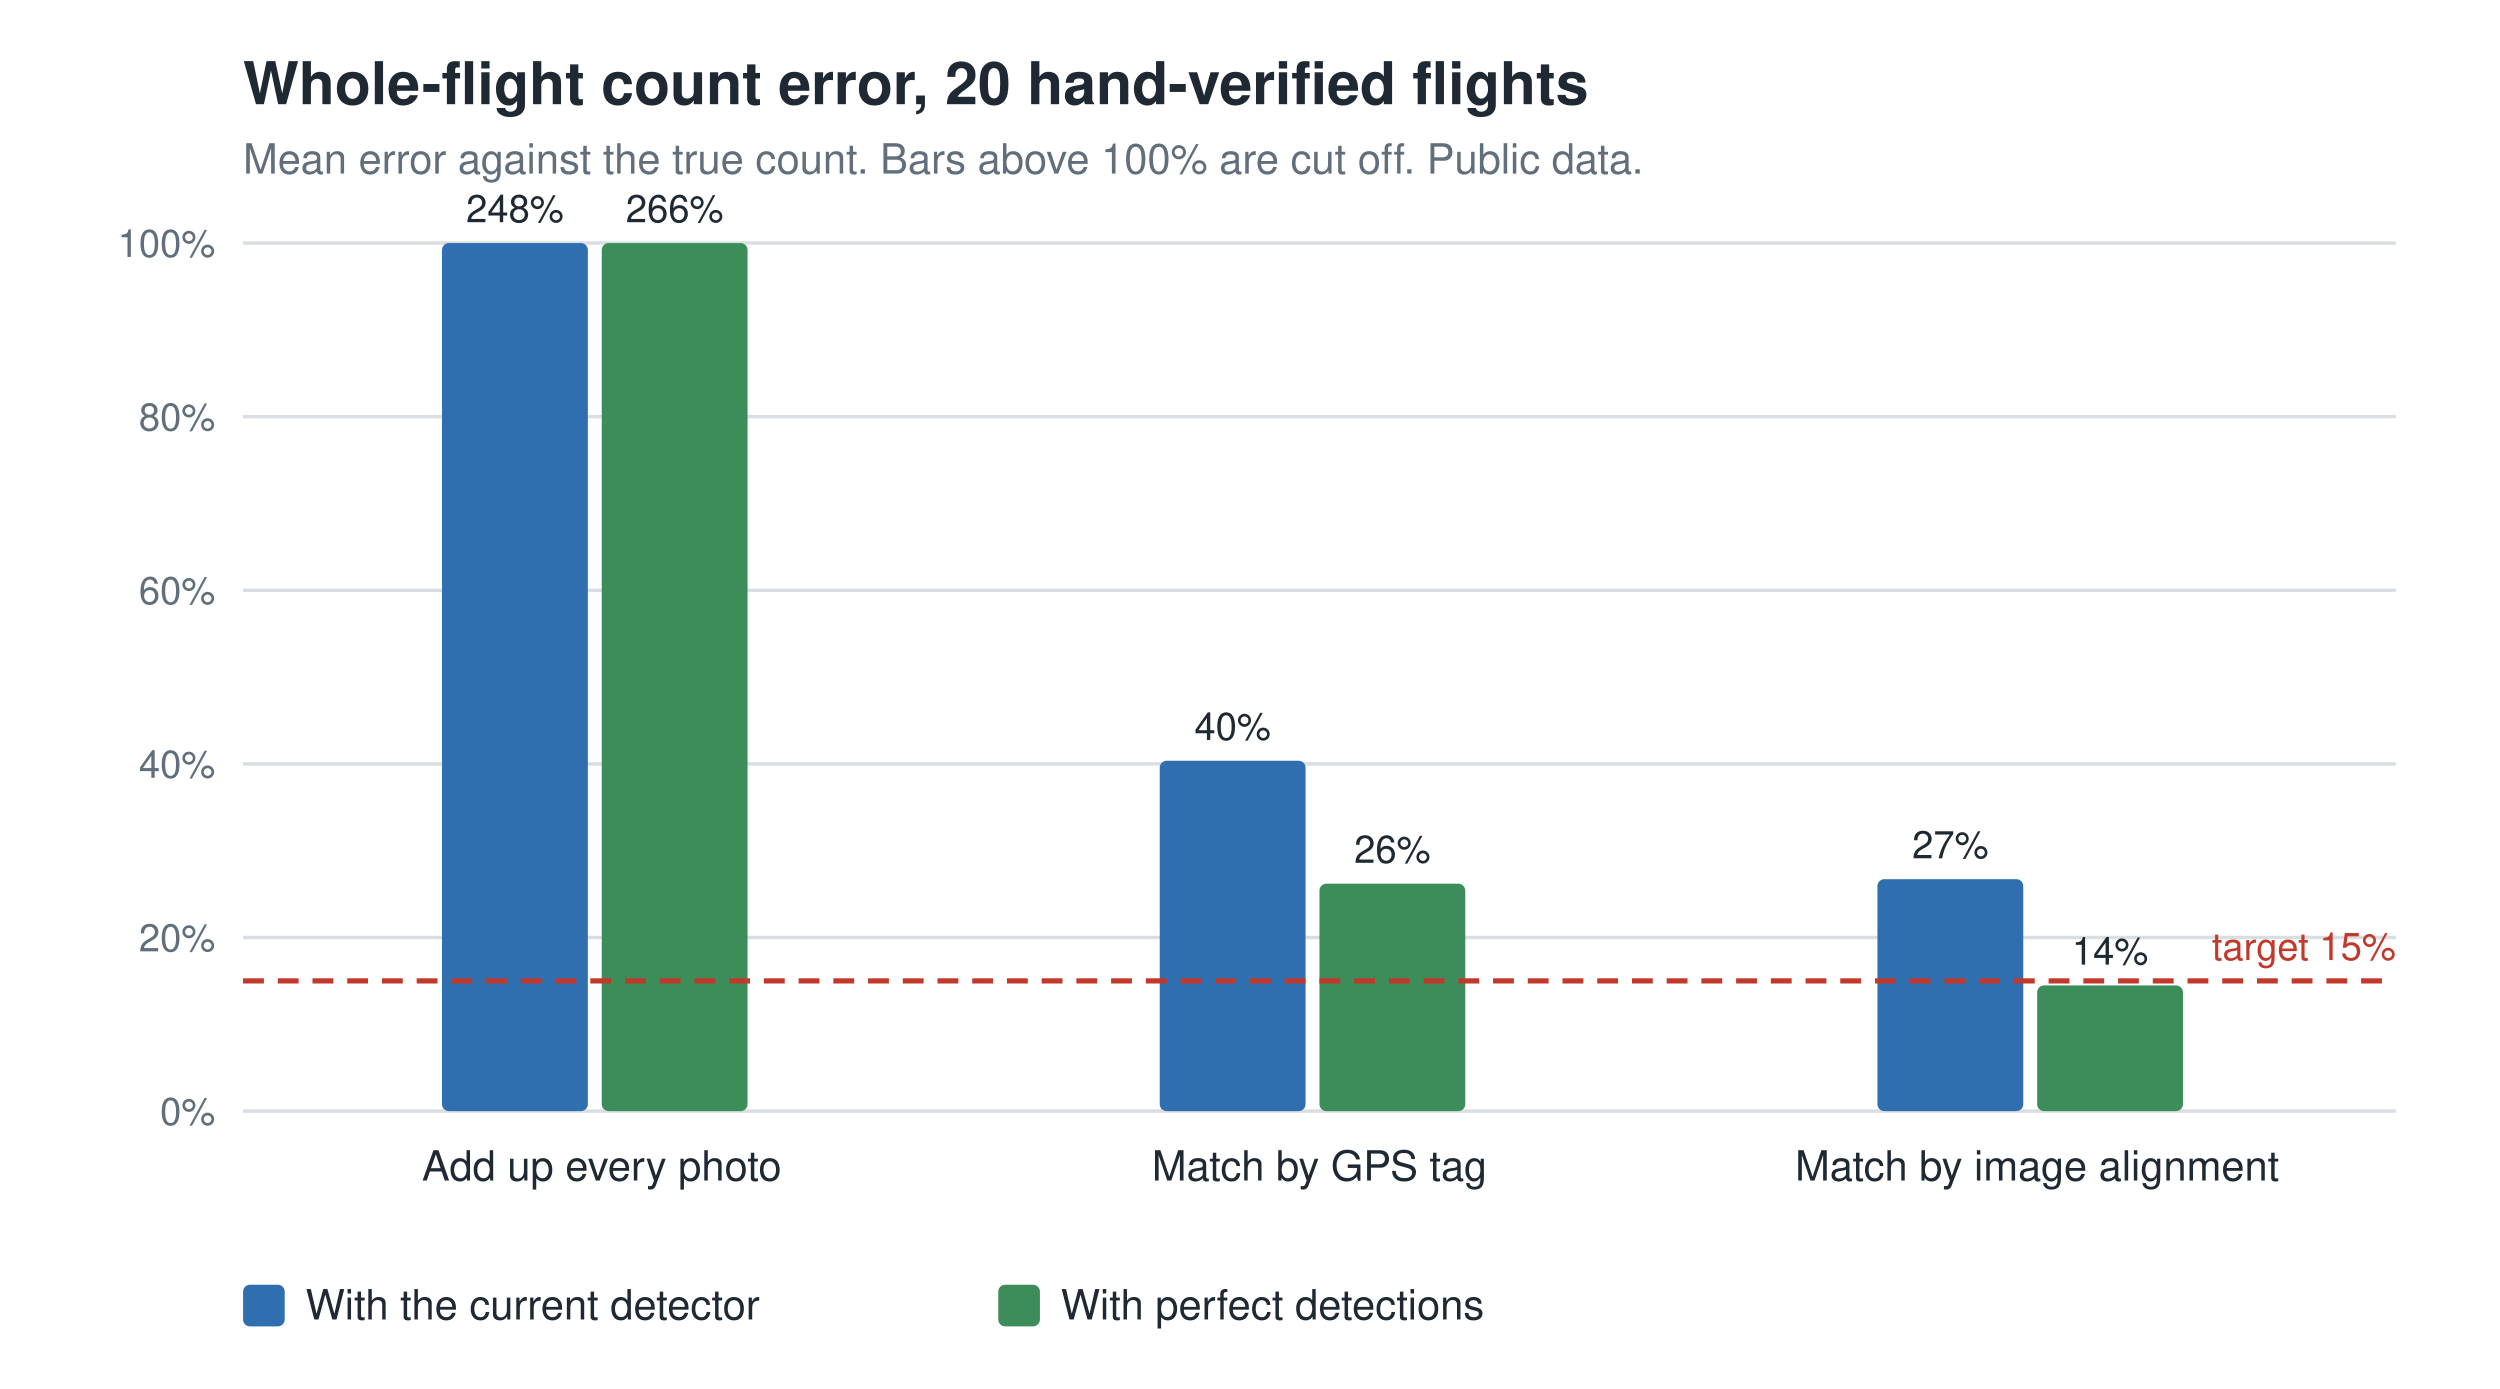
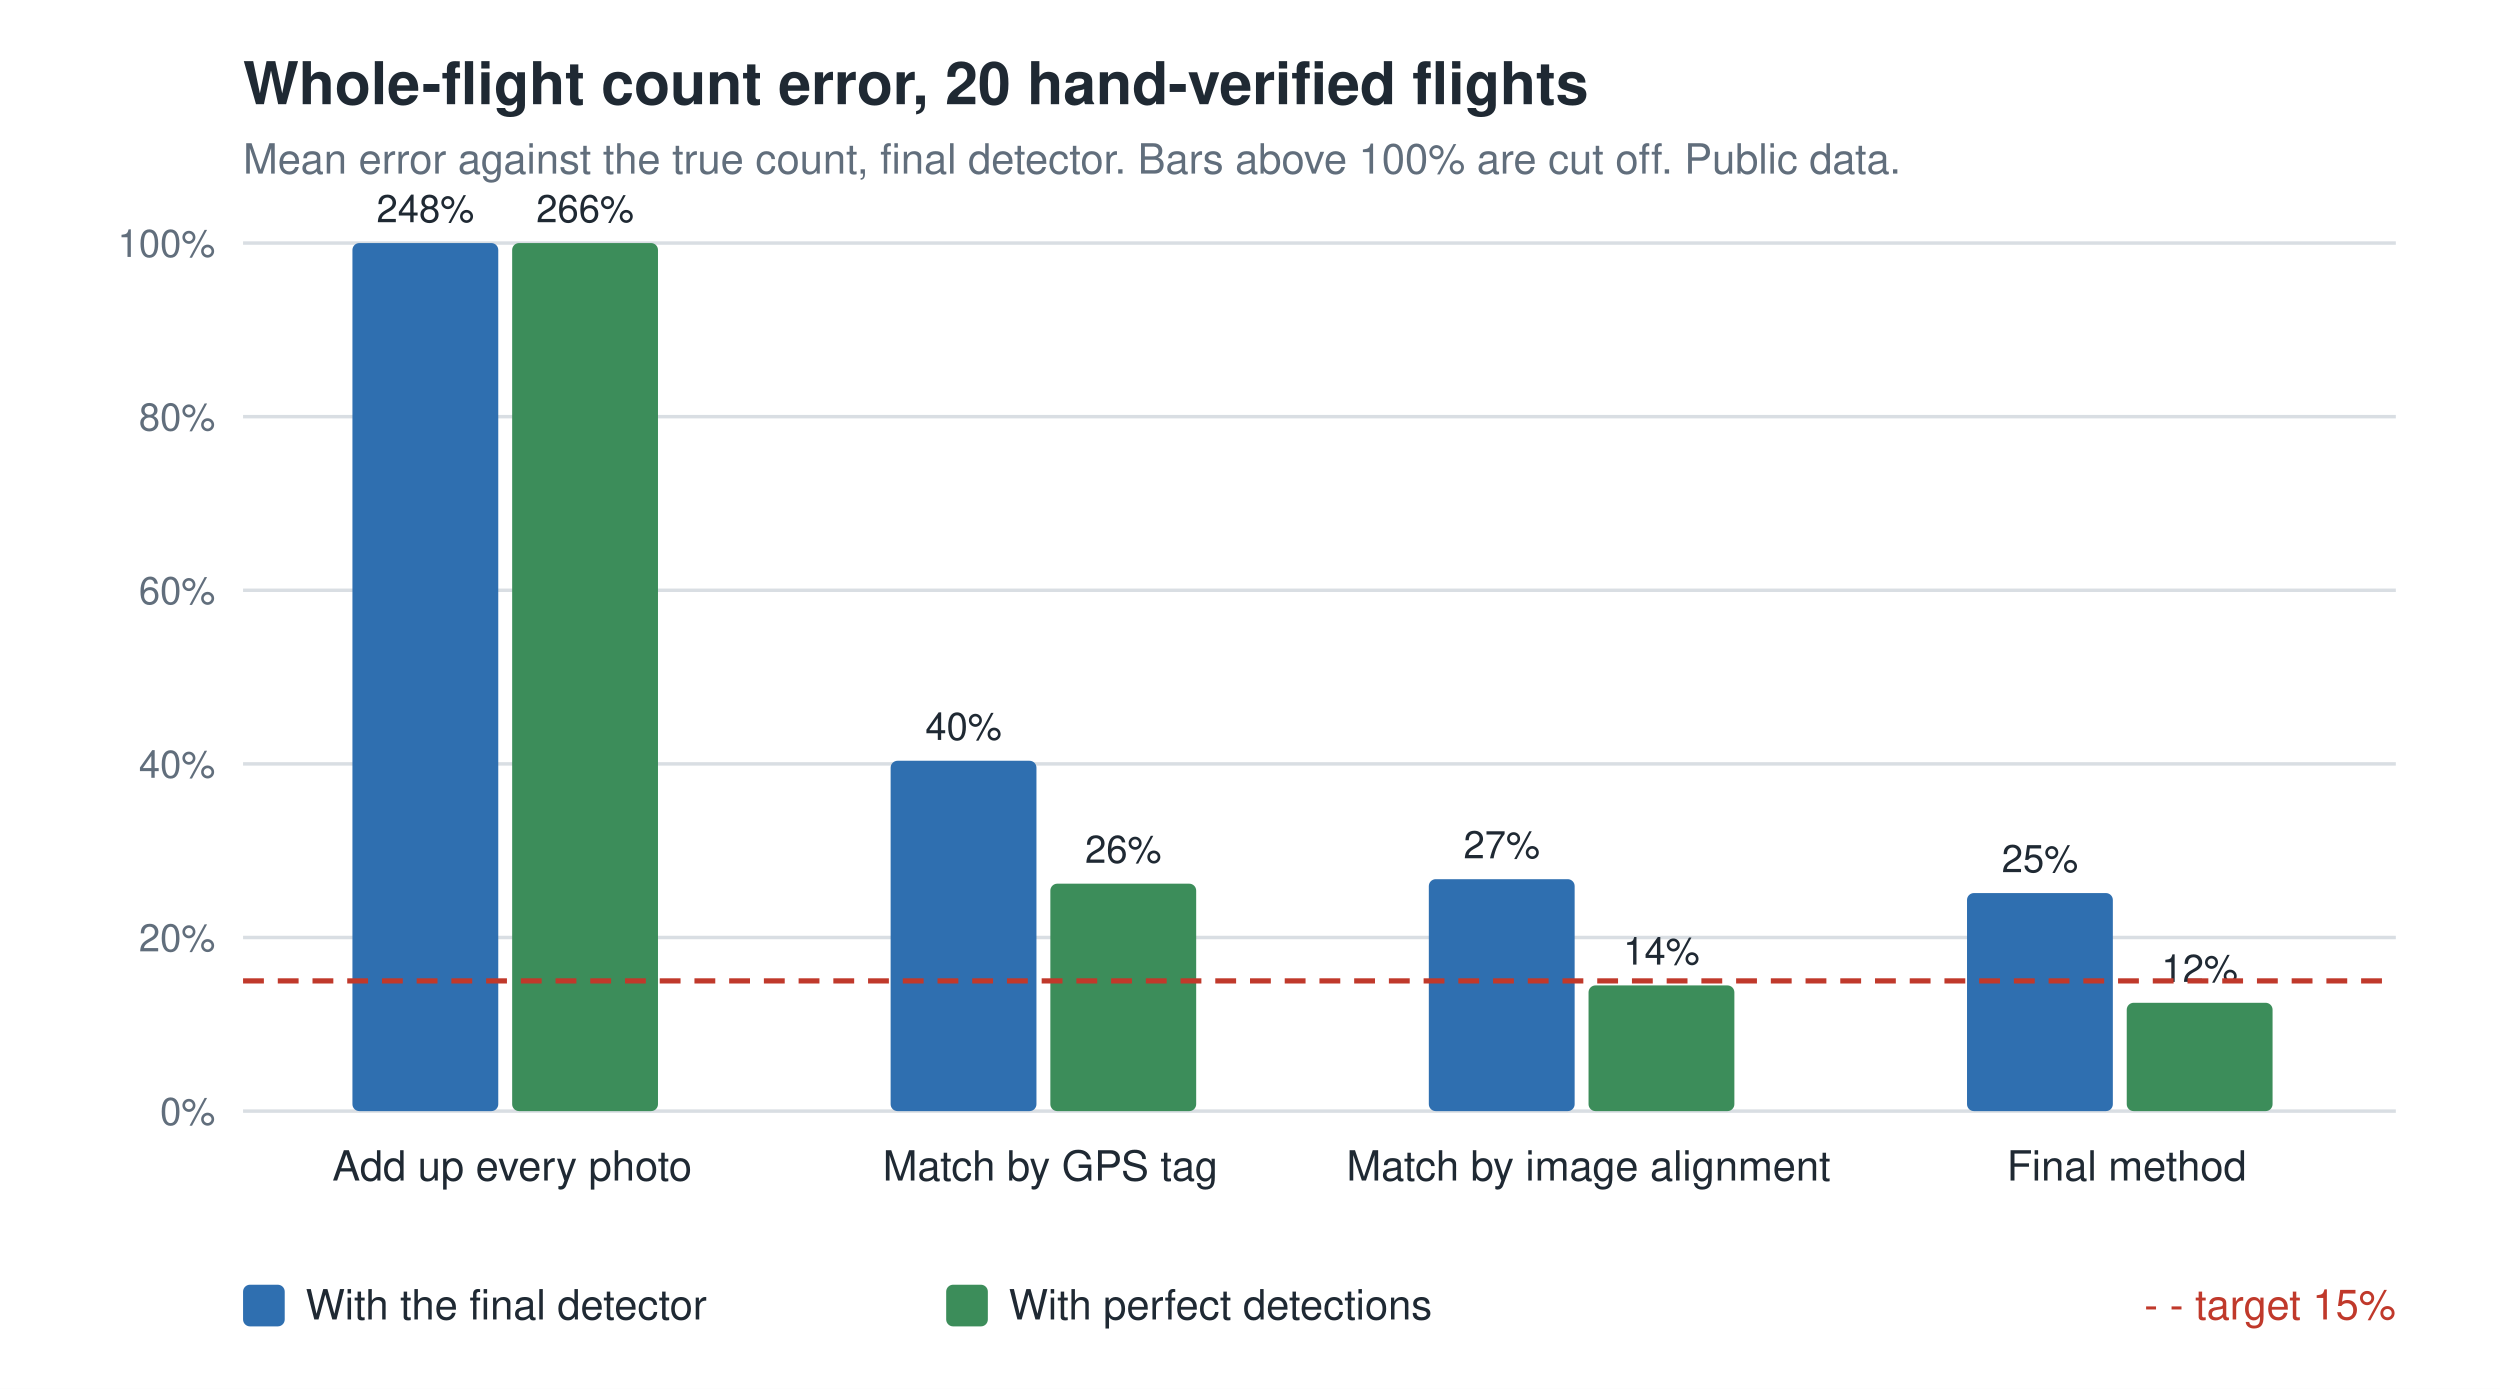
<svg xmlns="http://www.w3.org/2000/svg" width="720" height="400" viewBox="0 0 720 400" font-family="Helvetica, Arial, sans-serif">
  <rect width="720" height="400" fill="white" />
  <text x="70.0" y="30.0" font-size="17" fill="#1f2933" text-anchor="start" font-weight="bold">Whole-flight count error, 20 hand-verified flights</text>
-   <text x="70.0" y="50.0" font-size="12" fill="#616e7c" text-anchor="start" font-weight="normal">Mean error against the true count. Bars above 100% are cut off. Public data.</text>
+   <text x="70.0" y="50.0" font-size="12" fill="#616e7c" text-anchor="start" font-weight="normal">Mean error against the true count, final detector. Bars above 100% are cut off. Public data.</text>
  <line x1="70" x2="690" y1="320.0" y2="320.0" stroke="#d9dee3" />
  <text x="62.0" y="324.0" font-size="11" fill="#616e7c" text-anchor="end" font-weight="normal">0%</text>
  <line x1="70" x2="690" y1="270.0" y2="270.0" stroke="#d9dee3" />
  <text x="62.0" y="274.0" font-size="11" fill="#616e7c" text-anchor="end" font-weight="normal">20%</text>
  <line x1="70" x2="690" y1="220.0" y2="220.0" stroke="#d9dee3" />
  <text x="62.0" y="224.0" font-size="11" fill="#616e7c" text-anchor="end" font-weight="normal">40%</text>
  <line x1="70" x2="690" y1="170.0" y2="170.0" stroke="#d9dee3" />
  <text x="62.0" y="174.0" font-size="11" fill="#616e7c" text-anchor="end" font-weight="normal">60%</text>
  <line x1="70" x2="690" y1="120.0" y2="120.0" stroke="#d9dee3" />
  <text x="62.0" y="124.0" font-size="11" fill="#616e7c" text-anchor="end" font-weight="normal">80%</text>
  <line x1="70" x2="690" y1="70.0" y2="70.0" stroke="#d9dee3" />
  <text x="62.0" y="74.0" font-size="11" fill="#616e7c" text-anchor="end" font-weight="normal">100%</text>
-   <rect x="127.3" y="70.0" width="42.0" height="250.0" fill="#2f6fb0" rx="2" />
-   <text x="148.3" y="64.0" font-size="11" fill="#1f2933" text-anchor="middle" font-weight="normal">248%</text>
-   <rect x="173.3" y="70.0" width="42.0" height="250.0" fill="#3c8d5a" rx="2" />
-   <text x="194.3" y="64.0" font-size="11" fill="#1f2933" text-anchor="middle" font-weight="normal">266%</text>
-   <text x="173.3" y="340.0" font-size="12" fill="#1f2933" text-anchor="middle" font-weight="normal">Add up every photo</text>
-   <rect x="334.0" y="219.1" width="42.0" height="100.9" fill="#2f6fb0" rx="2" />
-   <text x="355.0" y="213.1" font-size="11" fill="#1f2933" text-anchor="middle" font-weight="normal">40%</text>
-   <rect x="380.0" y="254.5" width="42.0" height="65.5" fill="#3c8d5a" rx="2" />
-   <text x="401.0" y="248.5" font-size="11" fill="#1f2933" text-anchor="middle" font-weight="normal">26%</text>
-   <text x="380.0" y="340.0" font-size="12" fill="#1f2933" text-anchor="middle" font-weight="normal">Match by GPS tag</text>
-   <rect x="540.7" y="253.2" width="42.0" height="66.8" fill="#2f6fb0" rx="2" />
-   <text x="561.7" y="247.2" font-size="11" fill="#1f2933" text-anchor="middle" font-weight="normal">27%</text>
-   <rect x="586.7" y="283.8" width="42.0" height="36.2" fill="#3c8d5a" rx="2" />
-   <text x="607.7" y="277.8" font-size="11" fill="#1f2933" text-anchor="middle" font-weight="normal">14%</text>
-   <text x="586.7" y="340.0" font-size="12" fill="#1f2933" text-anchor="middle" font-weight="normal">Match by image alignment</text>
+   <rect x="101.5" y="70.0" width="42.0" height="250.0" fill="#2f6fb0" rx="2" />
+   <text x="122.5" y="64.0" font-size="11" fill="#1f2933" text-anchor="middle" font-weight="normal">248%</text>
+   <rect x="147.5" y="70.0" width="42.0" height="250.0" fill="#3c8d5a" rx="2" />
+   <text x="168.5" y="64.0" font-size="11" fill="#1f2933" text-anchor="middle" font-weight="normal">266%</text>
+   <text x="147.5" y="340.0" font-size="12" fill="#1f2933" text-anchor="middle" font-weight="normal">Add up every photo</text>
+   <rect x="256.5" y="219.1" width="42.0" height="100.9" fill="#2f6fb0" rx="2" />
+   <text x="277.5" y="213.1" font-size="11" fill="#1f2933" text-anchor="middle" font-weight="normal">40%</text>
+   <rect x="302.5" y="254.5" width="42.0" height="65.5" fill="#3c8d5a" rx="2" />
+   <text x="323.5" y="248.5" font-size="11" fill="#1f2933" text-anchor="middle" font-weight="normal">26%</text>
+   <text x="302.5" y="340.0" font-size="12" fill="#1f2933" text-anchor="middle" font-weight="normal">Match by GPS tag</text>
+   <rect x="411.5" y="253.2" width="42.0" height="66.8" fill="#2f6fb0" rx="2" />
+   <text x="432.5" y="247.2" font-size="11" fill="#1f2933" text-anchor="middle" font-weight="normal">27%</text>
+   <rect x="457.5" y="283.8" width="42.0" height="36.2" fill="#3c8d5a" rx="2" />
+   <text x="478.5" y="277.8" font-size="11" fill="#1f2933" text-anchor="middle" font-weight="normal">14%</text>
+   <text x="457.5" y="340.0" font-size="12" fill="#1f2933" text-anchor="middle" font-weight="normal">Match by image alignment</text>
+   <rect x="566.5" y="257.2" width="42.0" height="62.8" fill="#2f6fb0" rx="2" />
+   <text x="587.5" y="251.2" font-size="11" fill="#1f2933" text-anchor="middle" font-weight="normal">25%</text>
+   <rect x="612.5" y="288.8" width="42.0" height="31.2" fill="#3c8d5a" rx="2" />
+   <text x="633.5" y="282.8" font-size="11" fill="#1f2933" text-anchor="middle" font-weight="normal">12%</text>
+   <text x="612.5" y="340.0" font-size="12" fill="#1f2933" text-anchor="middle" font-weight="normal">Final method</text>
  <line x1="70" x2="690" y1="282.5" y2="282.5" stroke="#c0392b" stroke-dasharray="6 4" stroke-width="1.5" />
-   <text x="690.0" y="276.5" font-size="11" fill="#c0392b" text-anchor="end" font-weight="normal">target 15%</text>
+   <text x="690.0" y="380.0" font-size="12" fill="#c0392b" text-anchor="end" font-weight="normal">- - target 15%</text>
  <rect x="70" y="370" width="12" height="12" fill="#2f6fb0" rx="2" />
-   <text x="88.0" y="380.0" font-size="12" fill="#1f2933" text-anchor="start" font-weight="normal">With the current detector</text>
-   <rect x="287.5" y="370" width="12" height="12" fill="#3c8d5a" rx="2" />
-   <text x="305.5" y="380.0" font-size="12" fill="#1f2933" text-anchor="start" font-weight="normal">With perfect detections</text>
+   <text x="88.0" y="380.0" font-size="12" fill="#1f2933" text-anchor="start" font-weight="normal">With the final detector</text>
+   <rect x="272.5" y="370" width="12" height="12" fill="#3c8d5a" rx="2" />
+   <text x="290.5" y="380.0" font-size="12" fill="#1f2933" text-anchor="start" font-weight="normal">With perfect detections</text>
</svg>
